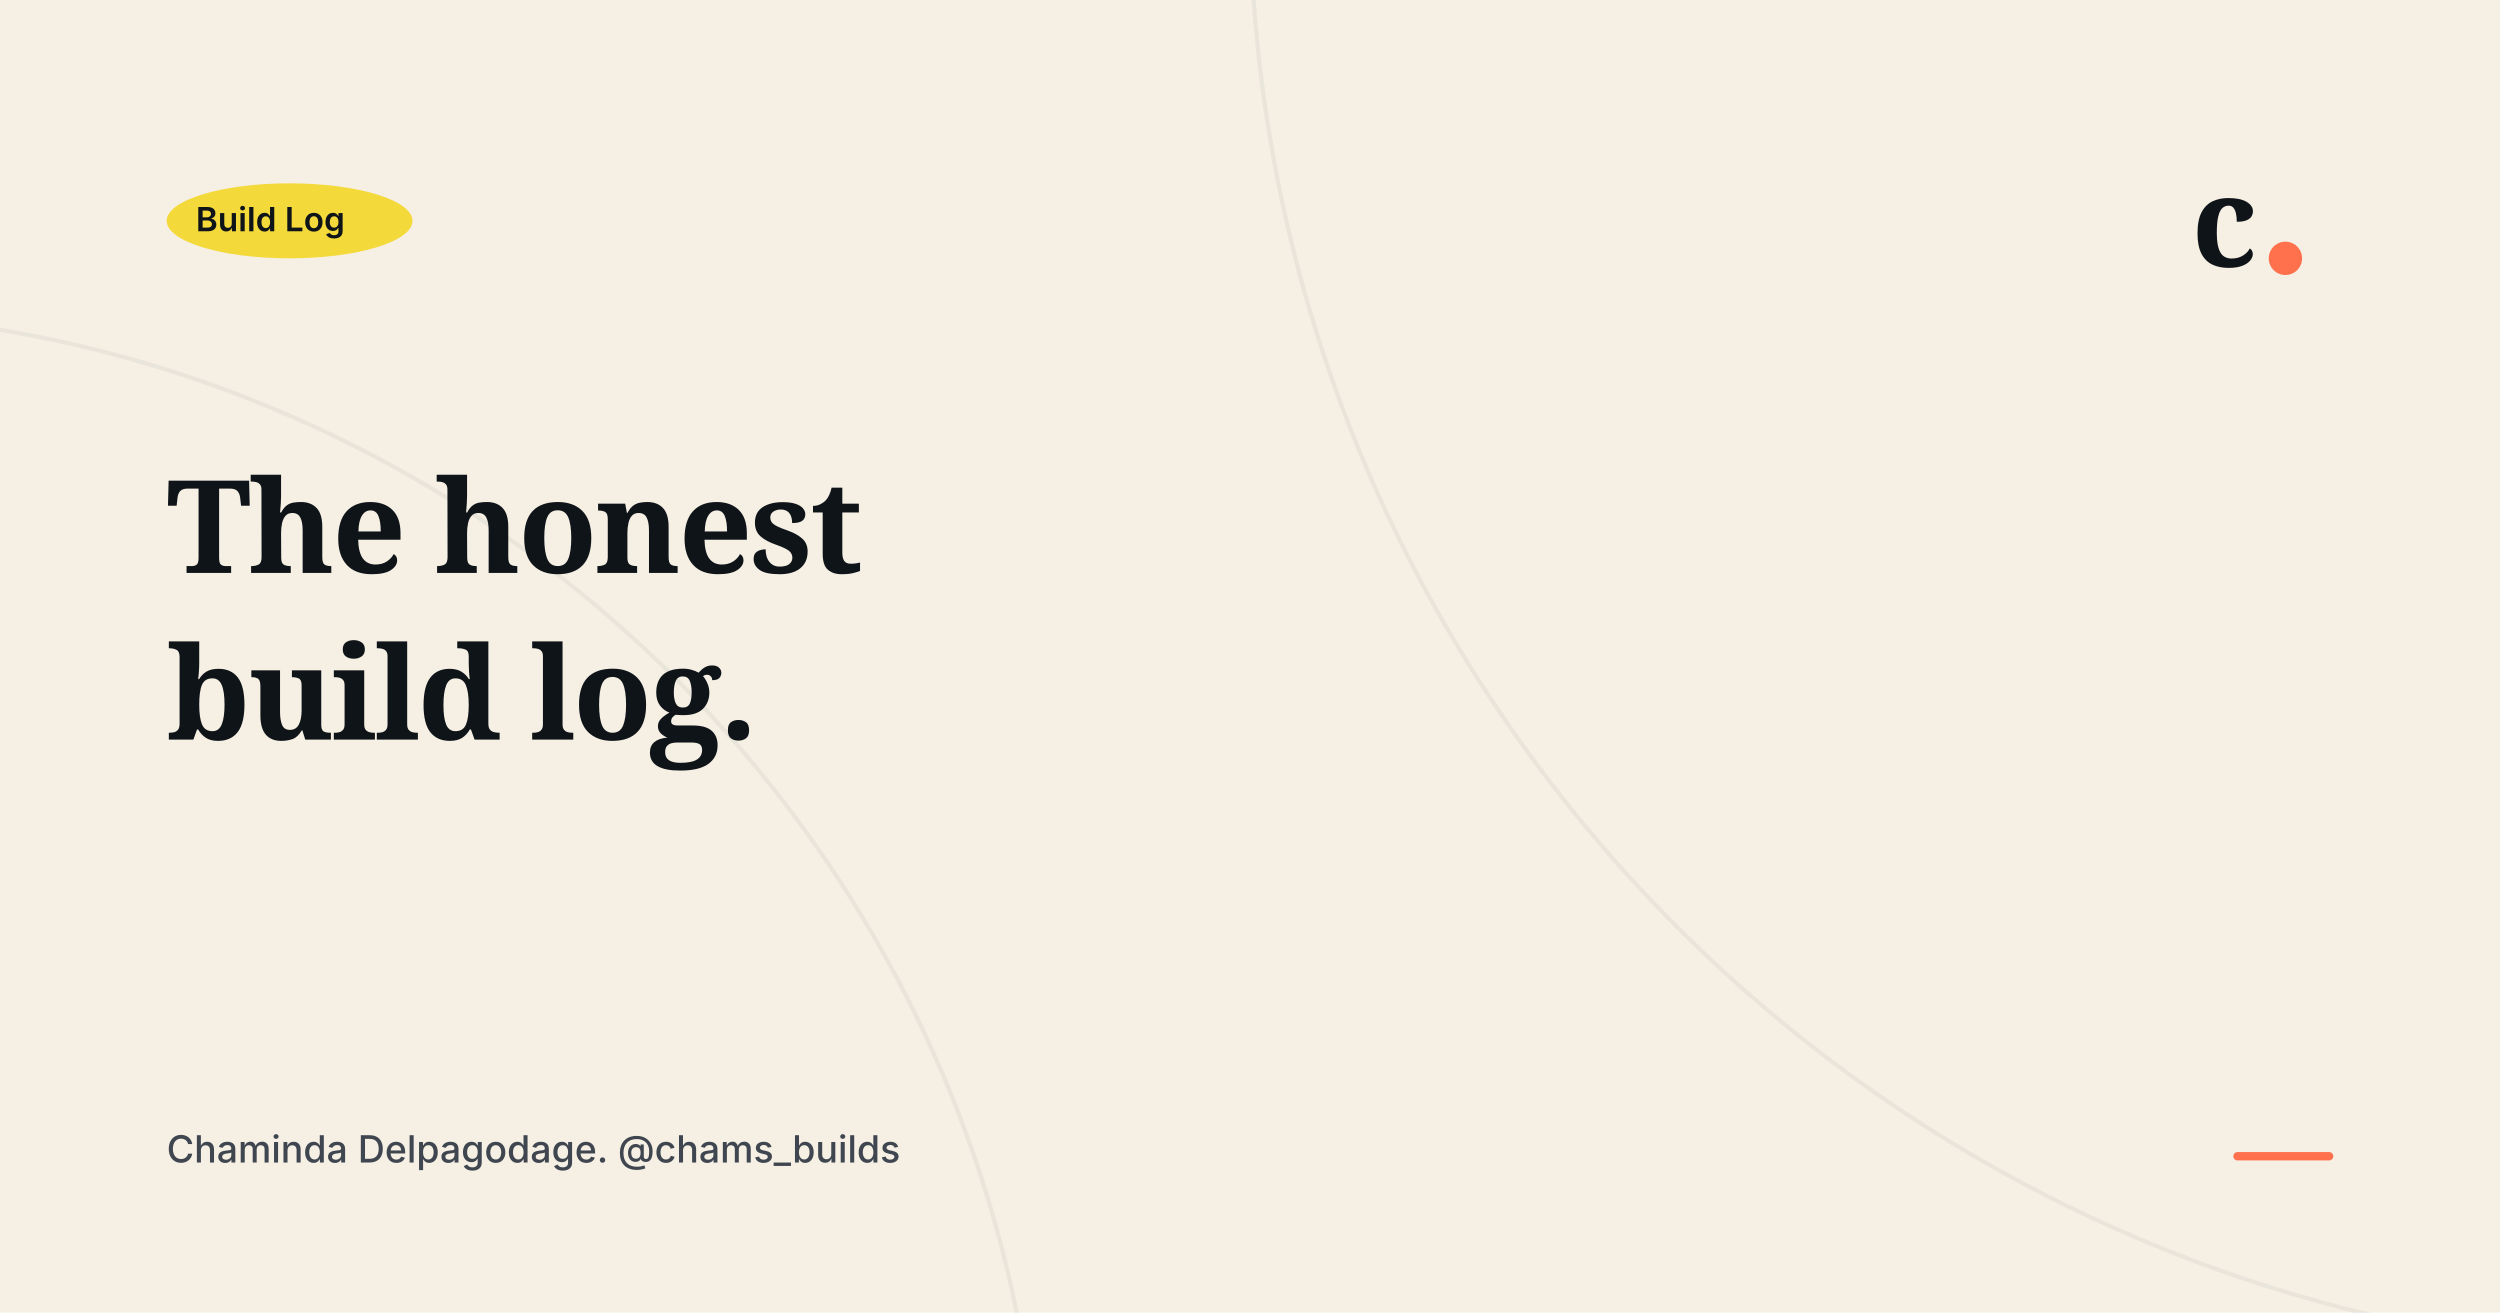
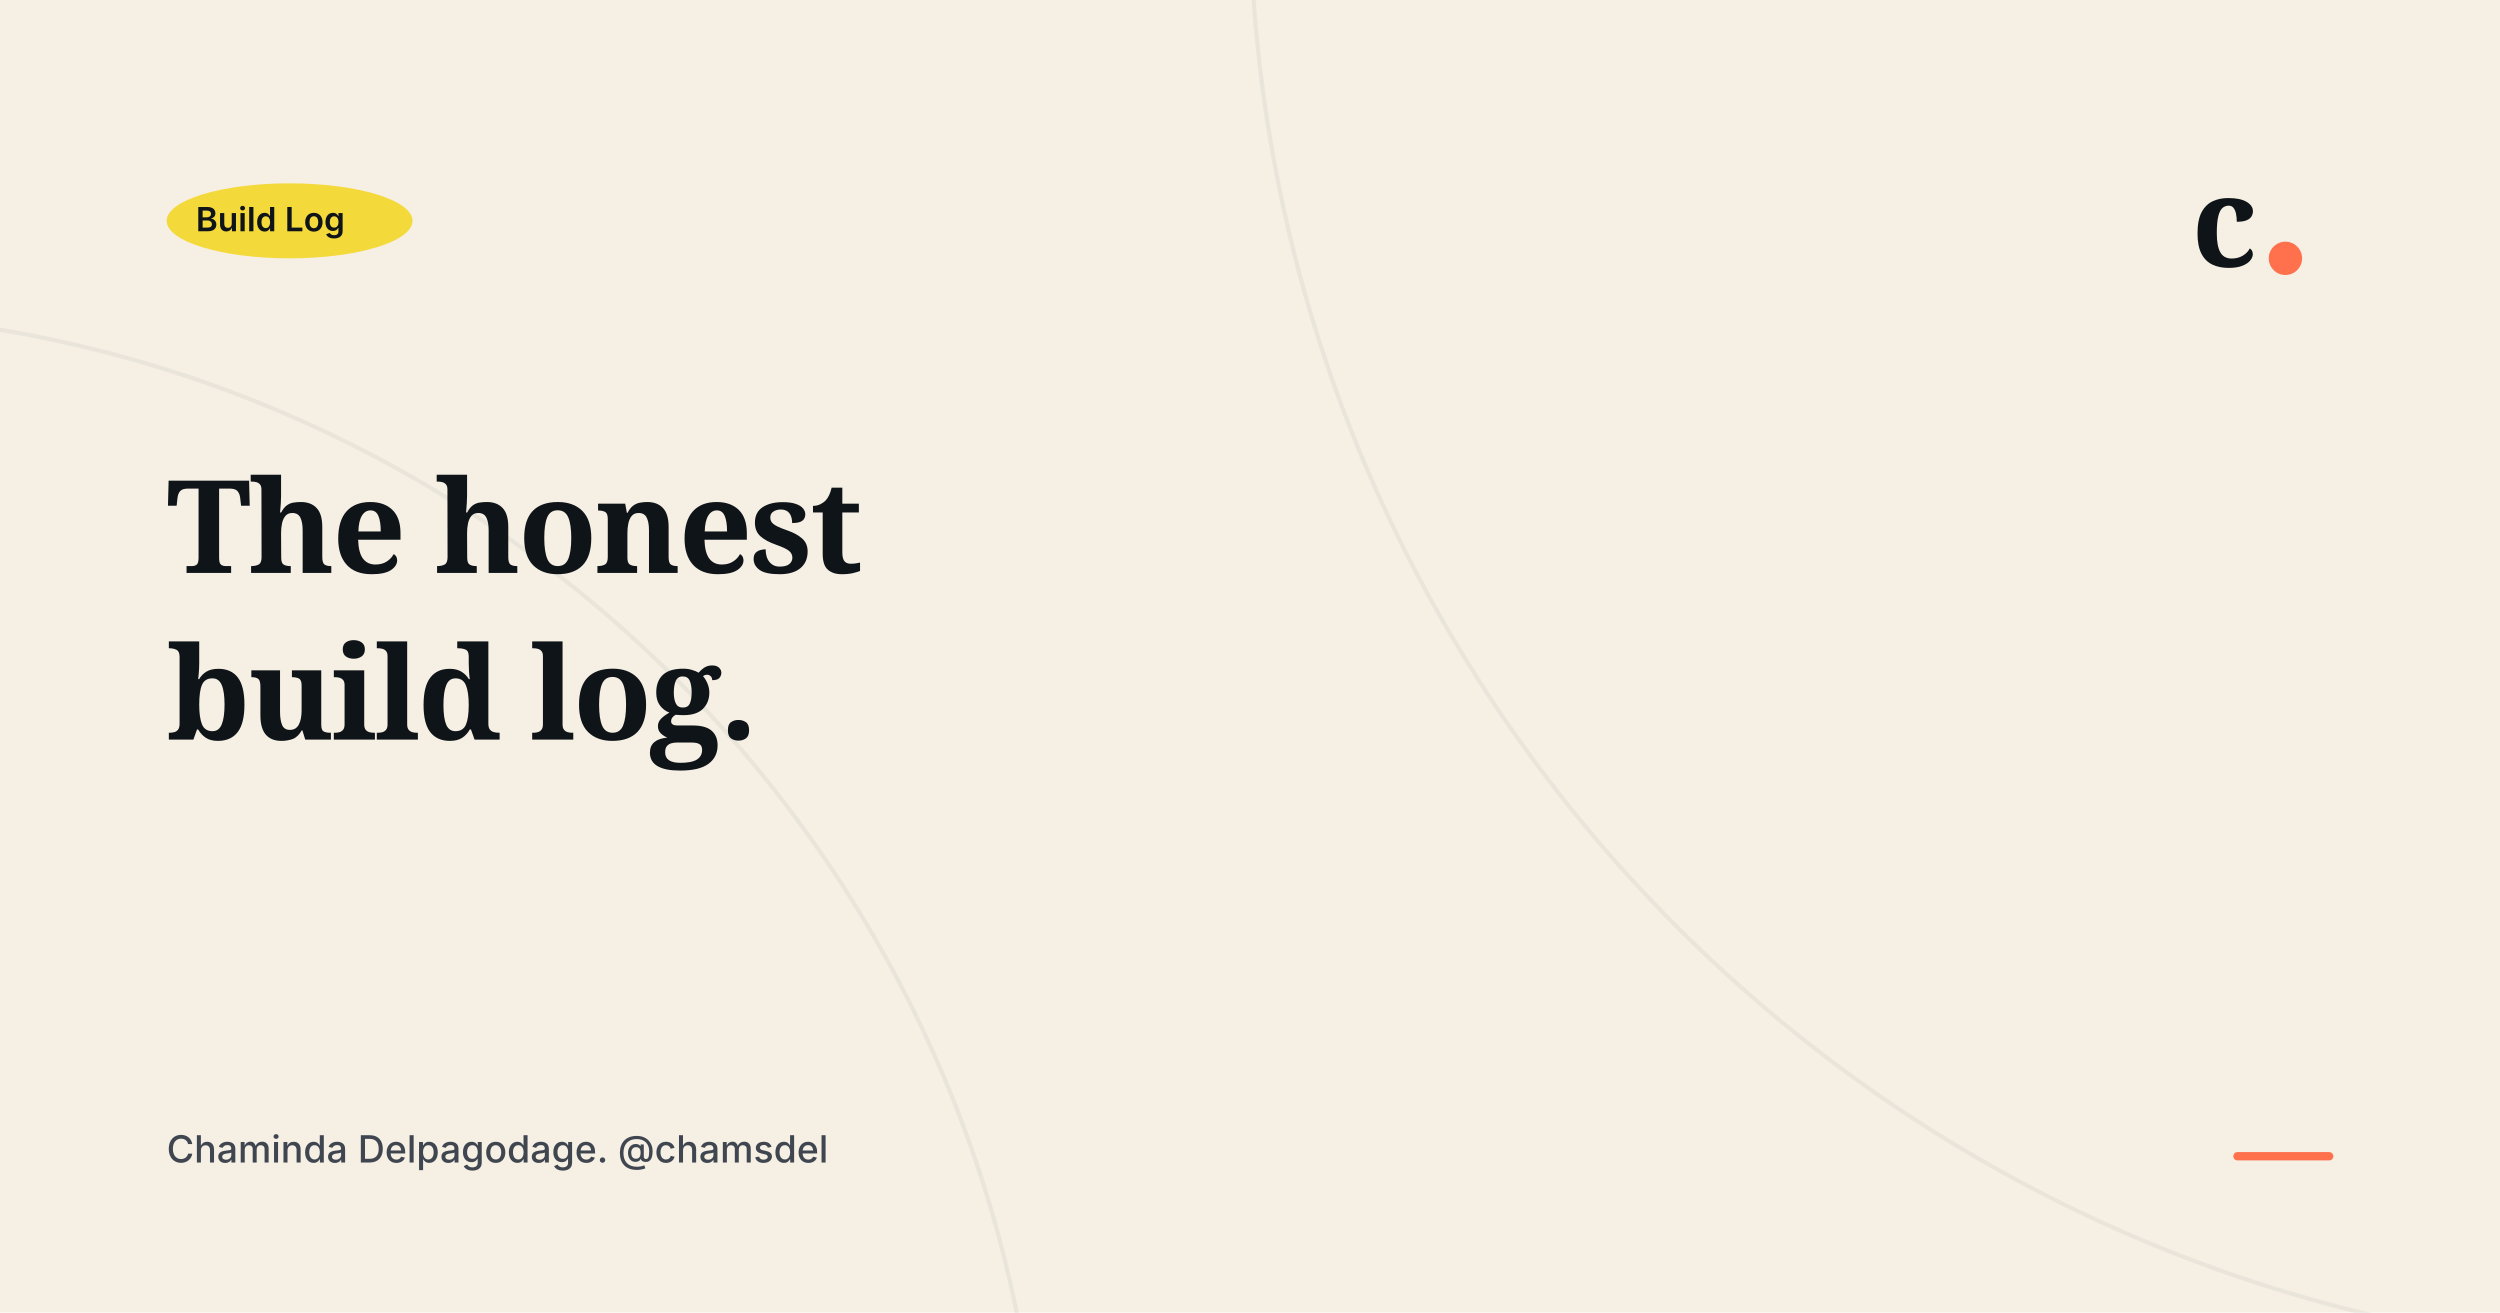
<svg xmlns="http://www.w3.org/2000/svg" width="1200" height="630" viewBox="0 0 1200 630">
  <defs>
    <style>
      .bg      { fill: #F5EFE4; }
      .pill    { fill: #F4D93B; }
      .label   { font-family: 'Inter', sans-serif; font-weight: 600; font-size: 16px; fill: #0F1419; }
      .headline{ font-family: 'Fraunces', 'Lora', Georgia, serif; font-weight: 600; font-size: 62px; fill: #0F1419; letter-spacing: -1.2px; }
      .sub     { font-family: 'Inter', sans-serif; font-weight: 400; font-size: 22px; fill: #3F4650; }
      .byline  { font-family: 'Inter', sans-serif; font-weight: 500; font-size: 18px; fill: #3F4650; }
      .bar     { fill: #FF704D; }
      .curve   { stroke: rgba(15,20,25,0.05); stroke-width: 2; fill: none; }
    </style>
  </defs>
  <rect class="bg" width="1200" height="630" />
  <circle class="curve" cx="1300" cy="-50" r="700" />
  <circle class="curve" cx="-100" cy="750" r="600" />
  <g transform="translate(80,88)">
    <rect class="pill" x="0" y="0" rx="999" ry="999" width="118" height="36" />
    <text class="label" x="14" y="23">Build Log</text>
  </g>
  <text class="headline" x="80" y="275">The honest</text>
  <text class="headline" x="80" y="355">build log.</text>
-   <text class="byline" x="80" y="558">Chaminda Delpagodage. @chams_builds</text>
+   <text class="byline" x="80" y="558">Chaminda Delpagodage. @chamsdel</text>
  <rect class="bar" x="1072" y="553" width="48" height="4" rx="2" ry="2" />
  <g class="brandmark" transform="translate(1052,128)">
    <text x="0" y="0" font-family="Fraunces, 'Lora', Georgia, serif" font-weight="600" font-size="60" letter-spacing="-2" fill="#0F1419">c</text>
    <circle cx="45" cy="-4" r="8" fill="#FF704D" />
  </g>
</svg>
